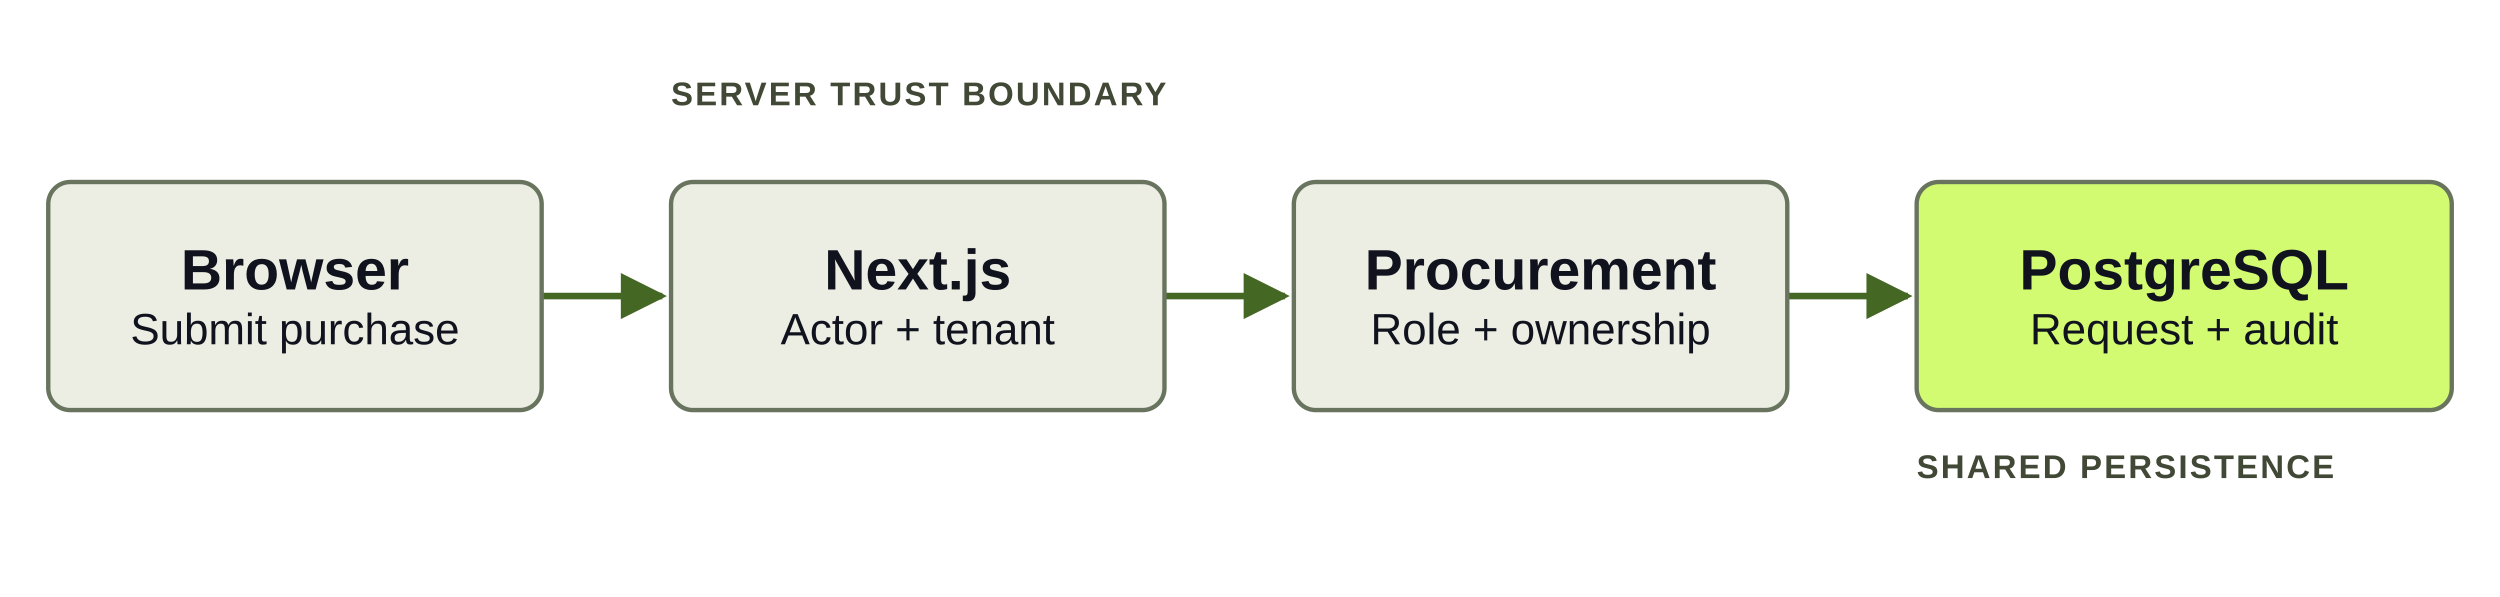
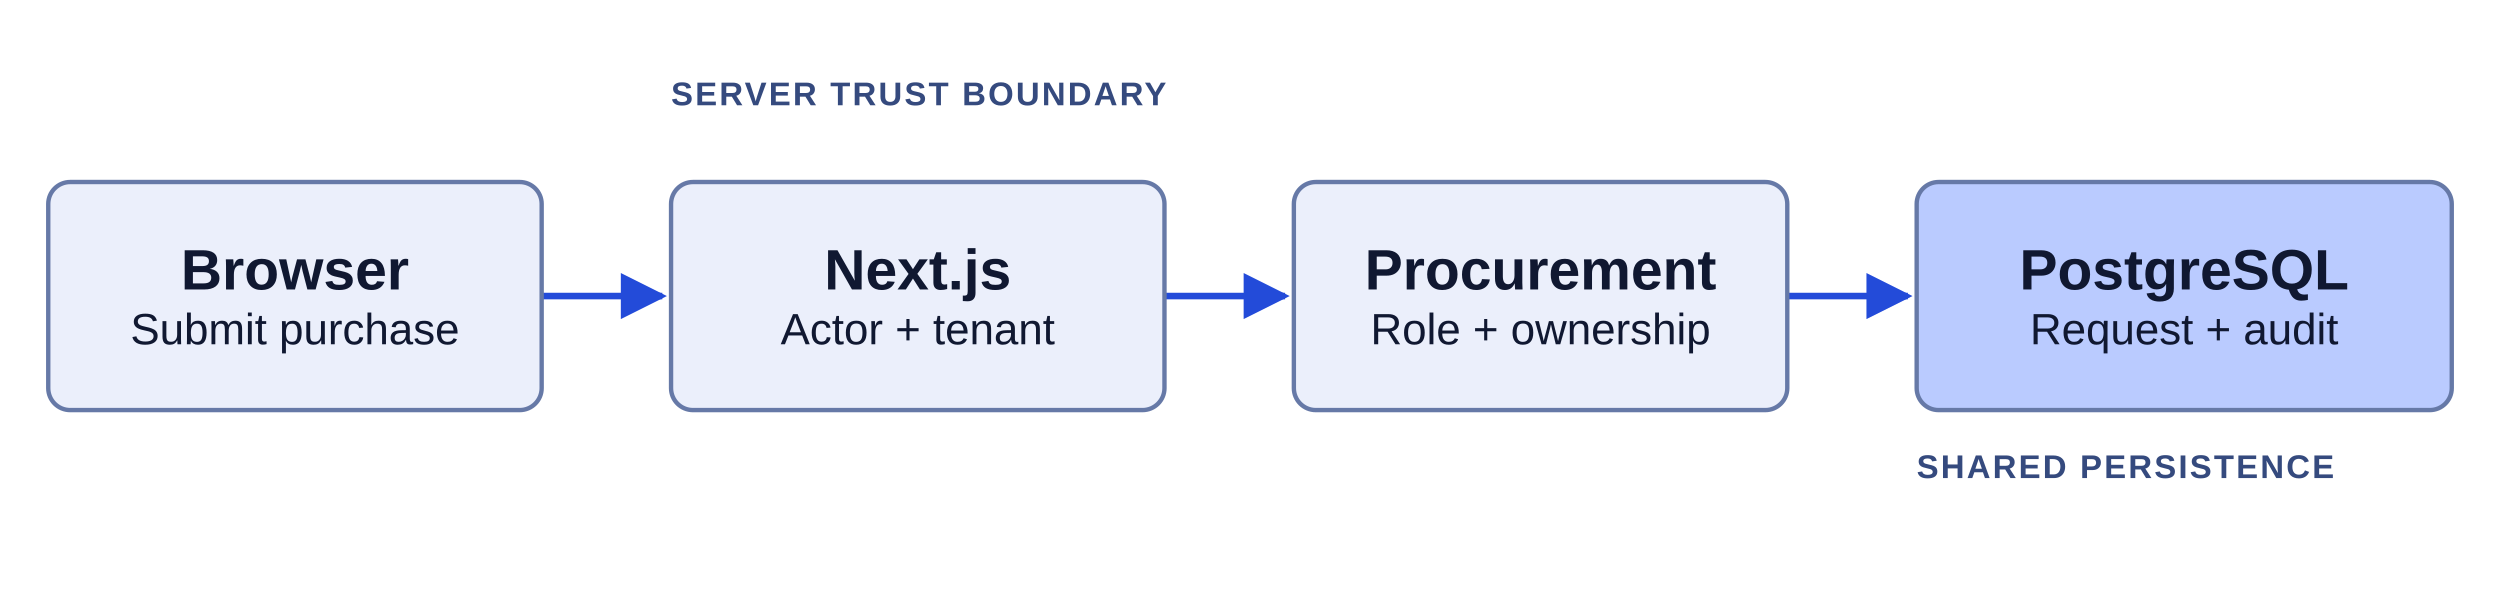
<svg xmlns="http://www.w3.org/2000/svg" viewBox="0 0 1140 272">
  <defs>
    <marker id="arrow" viewBox="0 0 10 10" refX="9" refY="5" markerWidth="7" markerHeight="7" orient="auto">
-       <path d="M 0 0 L 10 5 L 0 10 z" fill="#446824" />
+       <path d="M 0 0 L 10 5 L 0 10 z" fill="#234bd9" />
    </marker>
  </defs>
-   <g stroke="#446824" stroke-width="3" marker-end="url(#arrow)">
+   <g stroke="#234bd9" stroke-width="3" marker-end="url(#arrow)">
    <path d="M247 135 L302 135" />
    <path d="M531 135 L586 135" />
    <path d="M815 135 L870 135" />
  </g>
-   <g font-family="Arial, sans-serif" fill="#10131e">
-     <rect x="22" y="83" width="225" height="104" rx="10" fill="#eceee3" stroke="#68745e" stroke-width="2" />
+   <g font-family="Arial, sans-serif" fill="#101831">
+     <rect x="22" y="83" width="225" height="104" rx="10" fill="#ebeffb" stroke="#6679a7" stroke-width="2" />
    <text x="134.5" y="132" text-anchor="middle" font-weight="700" font-size="26">Browser</text>
    <text x="134.5" y="157" text-anchor="middle" font-size="20">Submit purchase</text>
-     <rect x="306" y="83" width="225" height="104" rx="10" fill="#eceee3" stroke="#68745e" stroke-width="2" />
+     <rect x="306" y="83" width="225" height="104" rx="10" fill="#ebeffb" stroke="#6679a7" stroke-width="2" />
    <text x="418.5" y="132" text-anchor="middle" font-weight="700" font-size="26">Next.js</text>
    <text x="418.5" y="157" text-anchor="middle" font-size="20">Actor + tenant</text>
-     <rect x="590" y="83" width="225" height="104" rx="10" fill="#eceee3" stroke="#68745e" stroke-width="2" />
+     <rect x="590" y="83" width="225" height="104" rx="10" fill="#ebeffb" stroke="#6679a7" stroke-width="2" />
    <text x="702.5" y="132" text-anchor="middle" font-weight="700" font-size="26">Procurement</text>
    <text x="702.5" y="157" text-anchor="middle" font-size="20">Role + ownership</text>
-     <rect x="874" y="83" width="244" height="104" rx="10" fill="#d3fb72" stroke="#68745e" stroke-width="2" />
+     <rect x="874" y="83" width="244" height="104" rx="10" fill="#bacbff" stroke="#6679a7" stroke-width="2" />
    <text x="996" y="132" text-anchor="middle" font-weight="700" font-size="26">PostgreSQL</text>
    <text x="996" y="157" text-anchor="middle" font-size="20">Request + audit</text>
-     <text x="306" y="48" fill="#414936" font-size="15" font-weight="700" letter-spacing="1">SERVER TRUST BOUNDARY</text>
-     <text x="874" y="218" fill="#414936" font-size="15" font-weight="700" letter-spacing="1">SHARED PERSISTENCE</text>
+     <text x="306" y="48" fill="#354a7e" font-size="15" font-weight="700" letter-spacing="1">SERVER TRUST BOUNDARY</text>
+     <text x="874" y="218" fill="#354a7e" font-size="15" font-weight="700" letter-spacing="1">SHARED PERSISTENCE</text>
  </g>
</svg>
